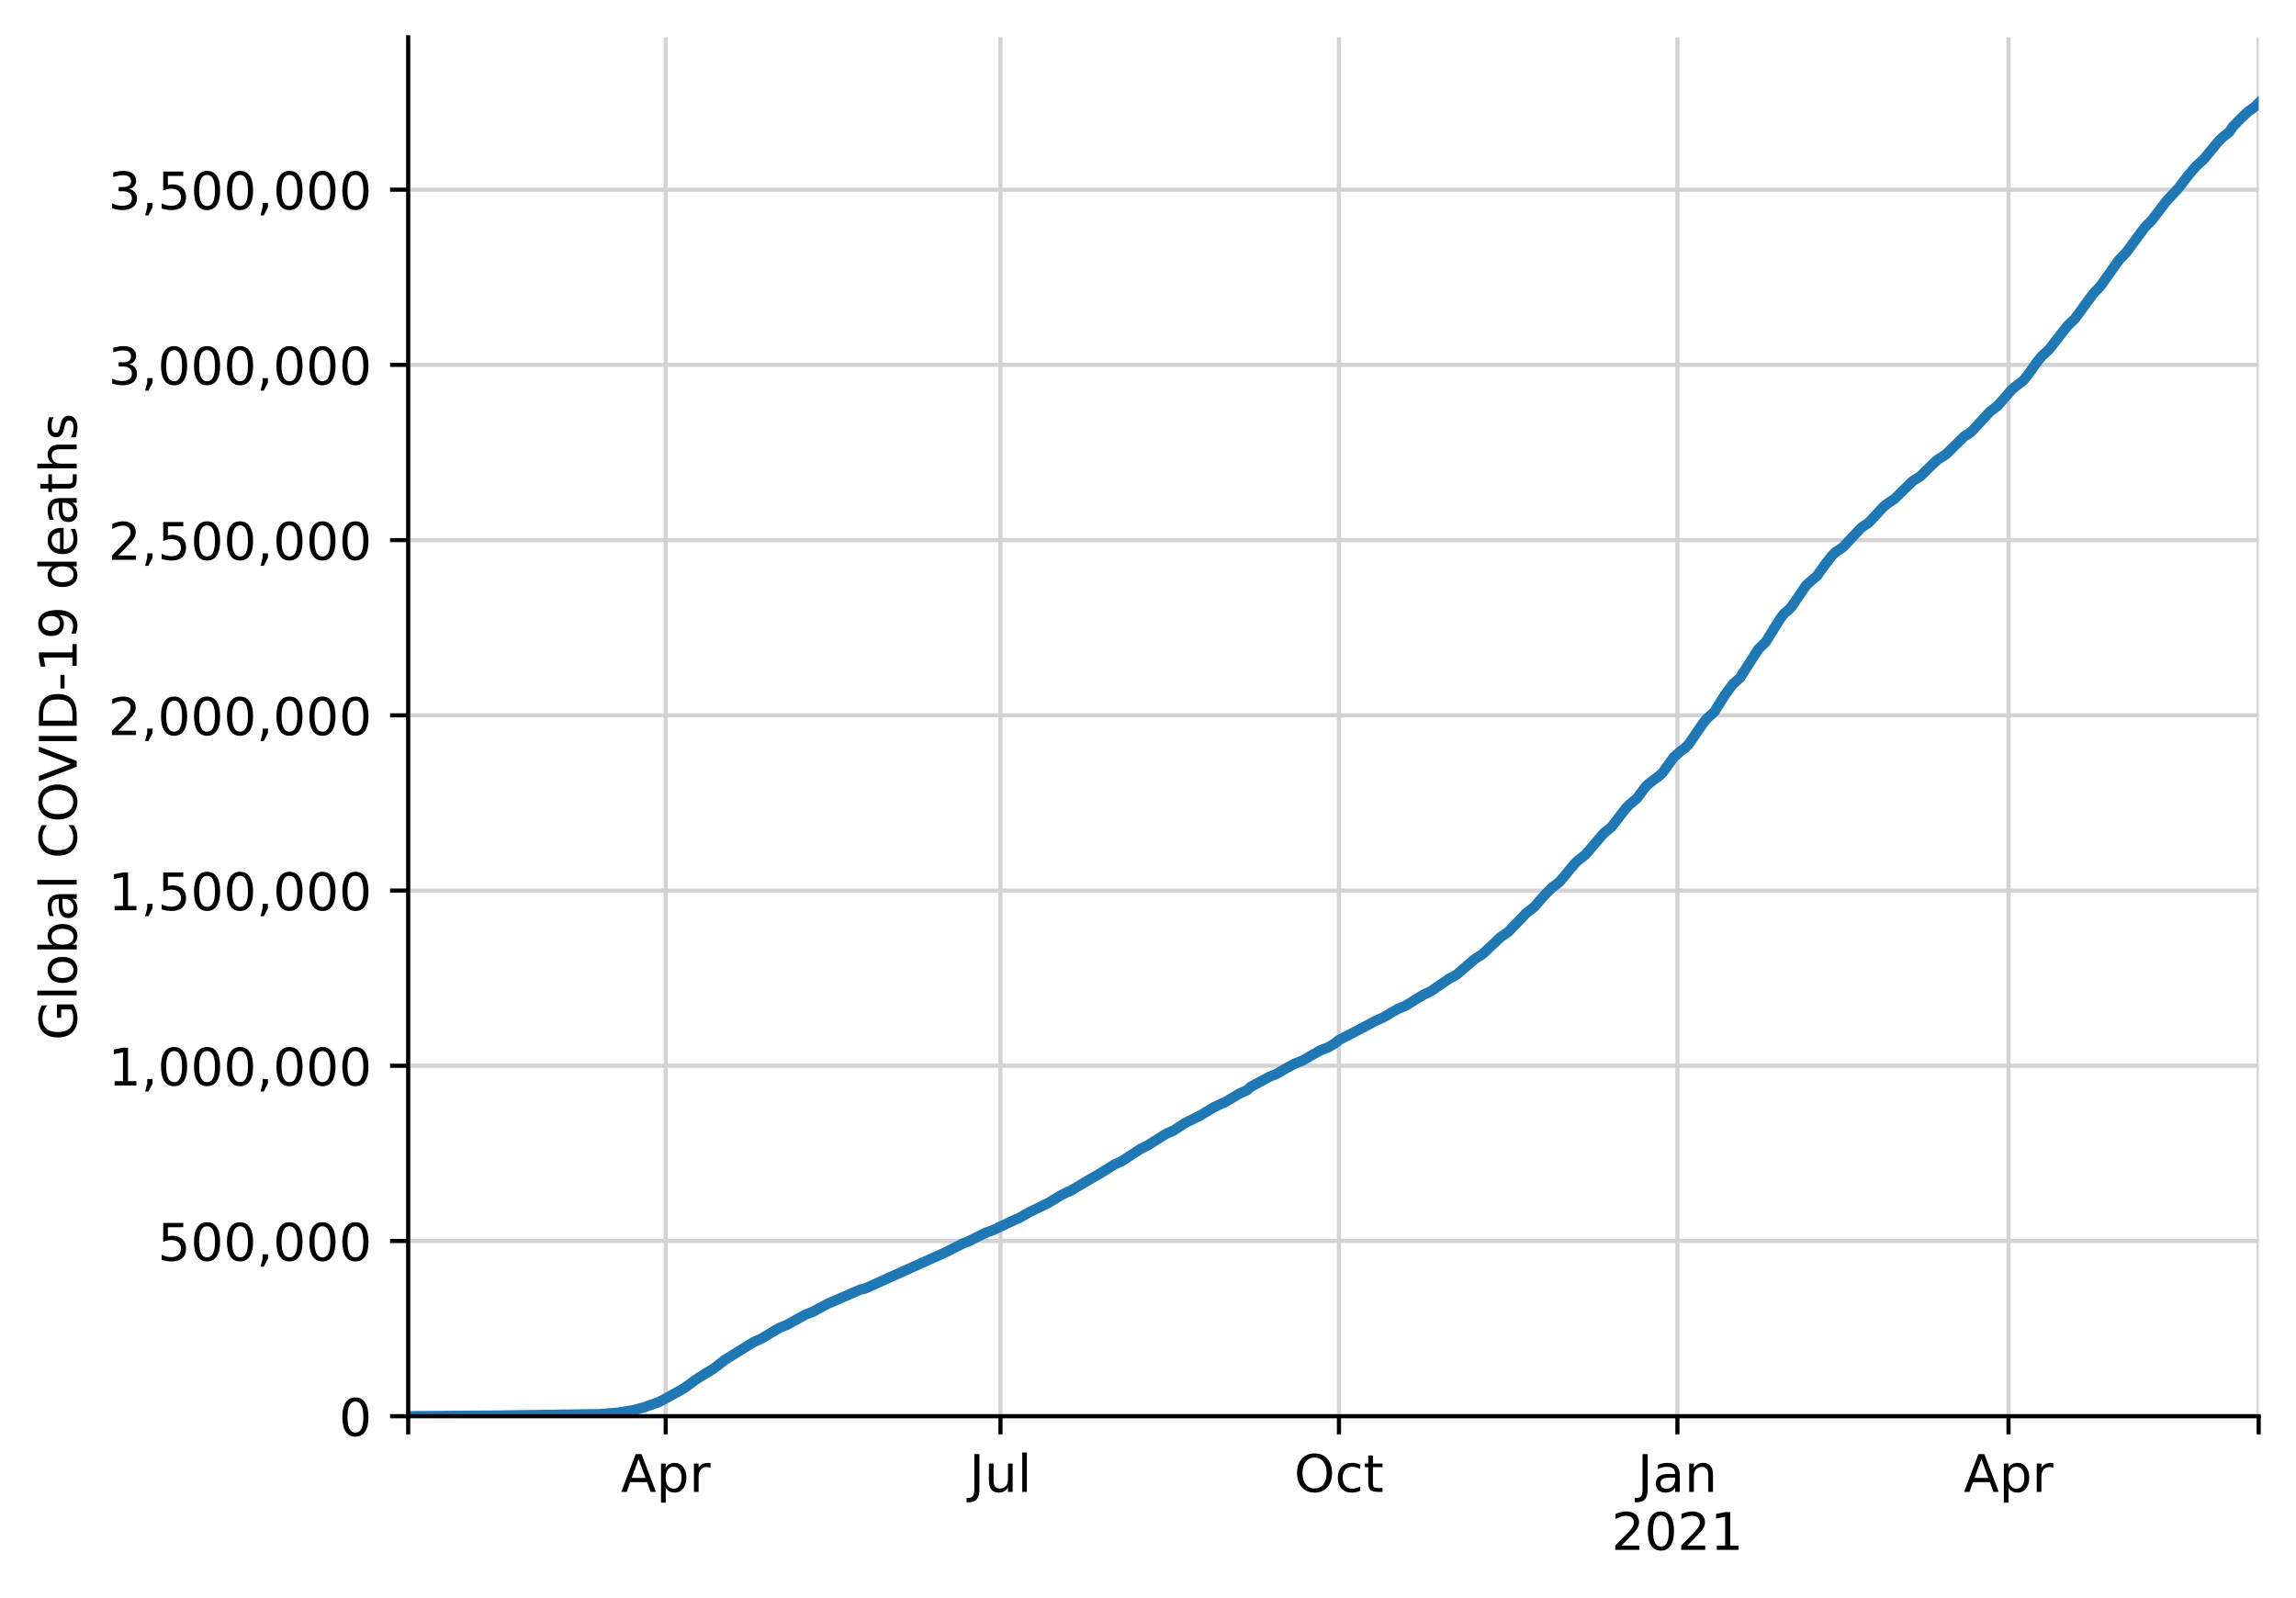
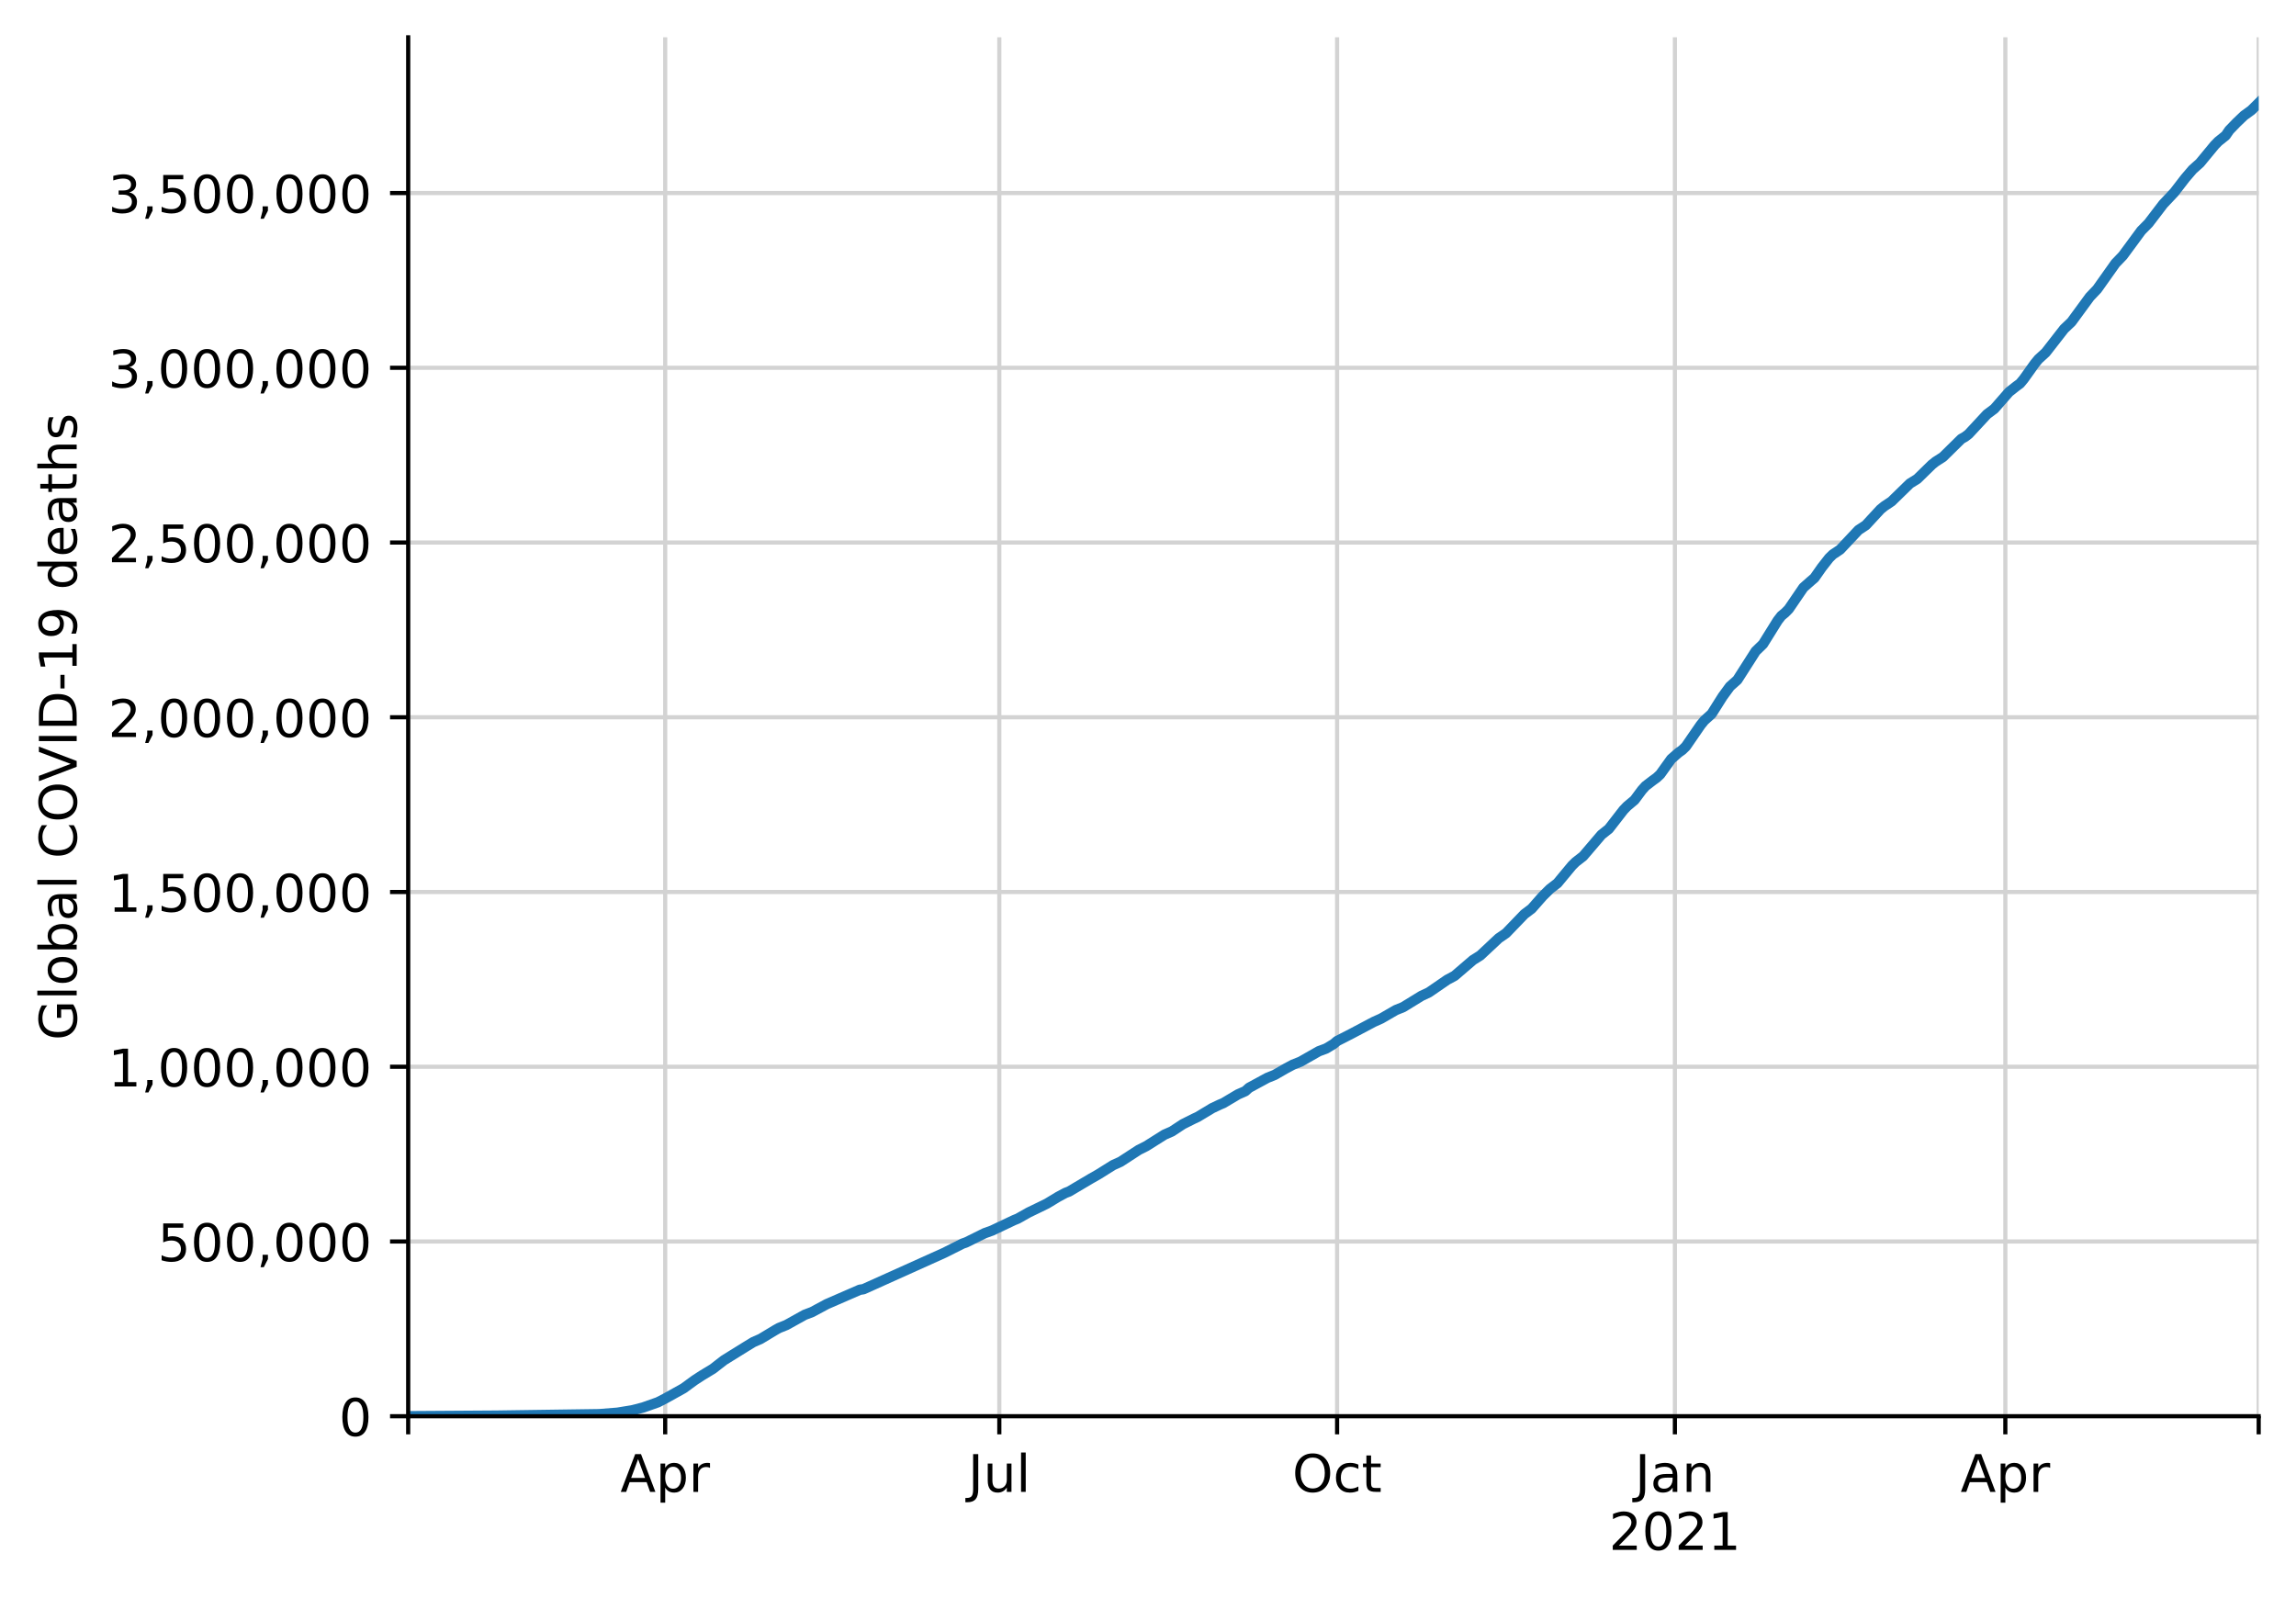
<svg xmlns="http://www.w3.org/2000/svg" xmlns:xlink="http://www.w3.org/1999/xlink" height="308.388pt" version="1.1" viewBox="0 0 443.092 308.388" width="443.092pt">
  <defs>
    <style type="text/css">
*{stroke-linecap:butt;stroke-linejoin:round;}
  </style>
  </defs>
  <g id="figure_1">
    <g id="patch_1">
      <path d="M 0 308.388  L 443.092 308.388  L 443.092 0  L 0 0  z " style="fill:#ffffff;" />
    </g>
    <g id="axes_1">
      <g id="patch_2">
        <path d="M 78.772 273.312  L 435.892 273.312  L 435.892 7.2  L 78.772 7.2  z " style="fill:#ffffff;" />
      </g>
      <g id="matplotlib.axis_1">
        <g id="xtick_1">
          <g id="line2d_1">
-             <path clip-path="url(#p81e57b62ba)" d="M 78.772 273.312  L 78.772 7.2  " style="fill:none;stroke:#d3d3d3;stroke-linecap:square;stroke-width:0.8;" />
+             <path clip-path="url(#p1e62fcdc2b)" d="M 78.772 273.312  L 78.772 7.2  " style="fill:none;stroke:#d3d3d3;stroke-linecap:square;stroke-width:0.8;" />
          </g>
          <g id="line2d_2">
            <defs>
-               <path d="M 0 0  L 0 3.5  " id="m5d0e4cf814" style="stroke:#000000;stroke-width:0.8;" />
-             </defs>
-             <g>
-               <use style="stroke:#000000;stroke-width:0.8;" x="78.772" xlink:href="#m5d0e4cf814" y="273.312" />
+               <path d="M 0 0  L 0 3.5  " id="m43e06d21a6" style="stroke:#000000;stroke-width:0.8;" />
+             </defs>
+             <g>
+               <use style="stroke:#000000;stroke-width:0.8;" x="78.772" xlink:href="#m43e06d21a6" y="273.312" />
            </g>
          </g>
        </g>
        <g id="xtick_2">
          <g id="line2d_3">
-             <path clip-path="url(#p81e57b62ba)" d="M 128.47 273.312  L 128.47 7.2  " style="fill:none;stroke:#d3d3d3;stroke-linecap:square;stroke-width:0.8;" />
+             <path clip-path="url(#p1e62fcdc2b)" d="M 128.372 273.312  L 128.372 7.2  " style="fill:none;stroke:#d3d3d3;stroke-linecap:square;stroke-width:0.8;" />
          </g>
          <g id="line2d_4">
            <g>
-               <use style="stroke:#000000;stroke-width:0.8;" x="128.47" xlink:href="#m5d0e4cf814" y="273.312" />
+               <use style="stroke:#000000;stroke-width:0.8;" x="128.372" xlink:href="#m43e06d21a6" y="273.312" />
            </g>
          </g>
          <g id="text_1">
            <defs>
              <path d="M 34.188 63.188  L 20.797 26.906  L 47.609 26.906  z M 28.609 72.906  L 39.797 72.906  L 67.578 0  L 57.328 0  L 50.688 18.703  L 17.828 18.703  L 11.188 0  L 0.781 0  z " id="DejaVuSans-65" />
              <path d="M 18.109 8.203  L 18.109 -20.797  L 9.078 -20.797  L 9.078 54.688  L 18.109 54.688  L 18.109 46.391  Q 20.953 51.266 25.266 53.625  Q 29.594 56 35.594 56  Q 45.562 56 51.781 48.094  Q 58.016 40.188 58.016 27.297  Q 58.016 14.406 51.781 6.484  Q 45.562 -1.422 35.594 -1.422  Q 29.594 -1.422 25.266 0.953  Q 20.953 3.328 18.109 8.203  z M 48.688 27.297  Q 48.688 37.203 44.609 42.844  Q 40.531 48.484 33.406 48.484  Q 26.266 48.484 22.188 42.844  Q 18.109 37.203 18.109 27.297  Q 18.109 17.391 22.188 11.75  Q 26.266 6.109 33.406 6.109  Q 40.531 6.109 44.609 11.75  Q 48.688 17.391 48.688 27.297  z " id="DejaVuSans-112" />
              <path d="M 41.109 46.297  Q 39.594 47.172 37.812 47.578  Q 36.031 48 33.891 48  Q 26.266 48 22.188 43.047  Q 18.109 38.094 18.109 28.812  L 18.109 0  L 9.078 0  L 9.078 54.688  L 18.109 54.688  L 18.109 46.188  Q 20.953 51.172 25.484 53.578  Q 30.031 56 36.531 56  Q 37.453 56 38.578 55.875  Q 39.703 55.766 41.062 55.516  z " id="DejaVuSans-114" />
            </defs>
-             <g transform="translate(119.8205 287.9104)scale(0.1 -0.1)">
+             <g transform="translate(119.7219 287.9104)scale(0.1 -0.1)">
              <use xlink:href="#DejaVuSans-65" />
              <use x="68.408" xlink:href="#DejaVuSans-112" />
              <use x="131.885" xlink:href="#DejaVuSans-114" />
            </g>
          </g>
        </g>
        <g id="xtick_3">
          <g id="line2d_5">
-             <path clip-path="url(#p81e57b62ba)" d="M 193.079 273.312  L 193.079 7.2  " style="fill:none;stroke:#d3d3d3;stroke-linecap:square;stroke-width:0.8;" />
+             <path clip-path="url(#p1e62fcdc2b)" d="M 192.852 273.312  L 192.852 7.2  " style="fill:none;stroke:#d3d3d3;stroke-linecap:square;stroke-width:0.8;" />
          </g>
          <g id="line2d_6">
            <g>
-               <use style="stroke:#000000;stroke-width:0.8;" x="193.079" xlink:href="#m5d0e4cf814" y="273.312" />
+               <use style="stroke:#000000;stroke-width:0.8;" x="192.852" xlink:href="#m43e06d21a6" y="273.312" />
            </g>
          </g>
          <g id="text_2">
            <defs>
              <path d="M 9.812 72.906  L 19.672 72.906  L 19.672 5.078  Q 19.672 -8.109 14.672 -14.062  Q 9.672 -20.016 -1.422 -20.016  L -5.172 -20.016  L -5.172 -11.719  L -2.094 -11.719  Q 4.438 -11.719 7.125 -8.047  Q 9.812 -4.391 9.812 5.078  z " id="DejaVuSans-74" />
              <path d="M 8.5 21.578  L 8.5 54.688  L 17.484 54.688  L 17.484 21.922  Q 17.484 14.156 20.5 10.266  Q 23.531 6.391 29.594 6.391  Q 36.859 6.391 41.078 11.031  Q 45.312 15.672 45.312 23.688  L 45.312 54.688  L 54.297 54.688  L 54.297 0  L 45.312 0  L 45.312 8.406  Q 42.047 3.422 37.719 1  Q 33.406 -1.422 27.688 -1.422  Q 18.266 -1.422 13.375 4.438  Q 8.5 10.297 8.5 21.578  z M 31.109 56  z " id="DejaVuSans-117" />
              <path d="M 9.422 75.984  L 18.406 75.984  L 18.406 0  L 9.422 0  z " id="DejaVuSans-108" />
            </defs>
-             <g transform="translate(187.0459 287.9104)scale(0.1 -0.1)">
+             <g transform="translate(186.8191 287.9104)scale(0.1 -0.1)">
              <use xlink:href="#DejaVuSans-74" />
              <use x="29.492" xlink:href="#DejaVuSans-117" />
              <use x="92.871" xlink:href="#DejaVuSans-108" />
            </g>
          </g>
        </g>
        <g id="xtick_4">
          <g id="line2d_7">
-             <path clip-path="url(#p81e57b62ba)" d="M 258.397 273.312  L 258.397 7.2  " style="fill:none;stroke:#d3d3d3;stroke-linecap:square;stroke-width:0.8;" />
+             <path clip-path="url(#p1e62fcdc2b)" d="M 258.04 273.312  L 258.04 7.2  " style="fill:none;stroke:#d3d3d3;stroke-linecap:square;stroke-width:0.8;" />
          </g>
          <g id="line2d_8">
            <g>
-               <use style="stroke:#000000;stroke-width:0.8;" x="258.397" xlink:href="#m5d0e4cf814" y="273.312" />
+               <use style="stroke:#000000;stroke-width:0.8;" x="258.04" xlink:href="#m43e06d21a6" y="273.312" />
            </g>
          </g>
          <g id="text_3">
            <defs>
              <path d="M 39.406 66.219  Q 28.656 66.219 22.328 58.203  Q 16.016 50.203 16.016 36.375  Q 16.016 22.609 22.328 14.594  Q 28.656 6.594 39.406 6.594  Q 50.141 6.594 56.422 14.594  Q 62.703 22.609 62.703 36.375  Q 62.703 50.203 56.422 58.203  Q 50.141 66.219 39.406 66.219  z M 39.406 74.219  Q 54.734 74.219 63.906 63.938  Q 73.094 53.656 73.094 36.375  Q 73.094 19.141 63.906 8.859  Q 54.734 -1.422 39.406 -1.422  Q 24.031 -1.422 14.812 8.828  Q 5.609 19.094 5.609 36.375  Q 5.609 53.656 14.812 63.938  Q 24.031 74.219 39.406 74.219  z " id="DejaVuSans-79" />
              <path d="M 48.781 52.594  L 48.781 44.188  Q 44.969 46.297 41.141 47.344  Q 37.312 48.391 33.406 48.391  Q 24.656 48.391 19.812 42.844  Q 14.984 37.312 14.984 27.297  Q 14.984 17.281 19.812 11.734  Q 24.656 6.203 33.406 6.203  Q 37.312 6.203 41.141 7.25  Q 44.969 8.297 48.781 10.406  L 48.781 2.094  Q 45.016 0.344 40.984 -0.531  Q 36.969 -1.422 32.422 -1.422  Q 20.062 -1.422 12.781 6.344  Q 5.516 14.109 5.516 27.297  Q 5.516 40.672 12.859 48.328  Q 20.219 56 33.016 56  Q 37.156 56 41.109 55.141  Q 45.062 54.297 48.781 52.594  z " id="DejaVuSans-99" />
              <path d="M 18.312 70.219  L 18.312 54.688  L 36.812 54.688  L 36.812 47.703  L 18.312 47.703  L 18.312 18.016  Q 18.312 11.328 20.141 9.422  Q 21.969 7.516 27.594 7.516  L 36.812 7.516  L 36.812 0  L 27.594 0  Q 17.188 0 13.234 3.875  Q 9.281 7.766 9.281 18.016  L 9.281 47.703  L 2.688 47.703  L 2.688 54.688  L 9.281 54.688  L 9.281 70.219  z " id="DejaVuSans-116" />
            </defs>
-             <g transform="translate(249.7515 287.9104)scale(0.1 -0.1)">
+             <g transform="translate(249.3951 287.9104)scale(0.1 -0.1)">
              <use xlink:href="#DejaVuSans-79" />
              <use x="78.711" xlink:href="#DejaVuSans-99" />
              <use x="133.691" xlink:href="#DejaVuSans-116" />
            </g>
          </g>
        </g>
        <g id="xtick_5">
          <g id="line2d_9">
-             <path clip-path="url(#p81e57b62ba)" d="M 323.715 273.312  L 323.715 7.2  " style="fill:none;stroke:#d3d3d3;stroke-linecap:square;stroke-width:0.8;" />
+             <path clip-path="url(#p1e62fcdc2b)" d="M 323.229 273.312  L 323.229 7.2  " style="fill:none;stroke:#d3d3d3;stroke-linecap:square;stroke-width:0.8;" />
          </g>
          <g id="line2d_10">
            <g>
-               <use style="stroke:#000000;stroke-width:0.8;" x="323.715" xlink:href="#m5d0e4cf814" y="273.312" />
+               <use style="stroke:#000000;stroke-width:0.8;" x="323.229" xlink:href="#m43e06d21a6" y="273.312" />
            </g>
          </g>
          <g id="text_4">
            <defs>
              <path d="M 34.281 27.484  Q 23.391 27.484 19.188 25  Q 14.984 22.516 14.984 16.5  Q 14.984 11.719 18.141 8.906  Q 21.297 6.109 26.703 6.109  Q 34.188 6.109 38.703 11.406  Q 43.219 16.703 43.219 25.484  L 43.219 27.484  z M 52.203 31.203  L 52.203 0  L 43.219 0  L 43.219 8.297  Q 40.141 3.328 35.547 0.953  Q 30.953 -1.422 24.312 -1.422  Q 15.922 -1.422 10.953 3.297  Q 6 8.016 6 15.922  Q 6 25.141 12.172 29.828  Q 18.359 34.516 30.609 34.516  L 43.219 34.516  L 43.219 35.406  Q 43.219 41.609 39.141 45  Q 35.062 48.391 27.688 48.391  Q 23 48.391 18.547 47.266  Q 14.109 46.141 10.016 43.891  L 10.016 52.203  Q 14.938 54.109 19.578 55.047  Q 24.219 56 28.609 56  Q 40.484 56 46.344 49.844  Q 52.203 43.703 52.203 31.203  z " id="DejaVuSans-97" />
              <path d="M 54.891 33.016  L 54.891 0  L 45.906 0  L 45.906 32.719  Q 45.906 40.484 42.875 44.328  Q 39.844 48.188 33.797 48.188  Q 26.516 48.188 22.312 43.547  Q 18.109 38.922 18.109 30.906  L 18.109 0  L 9.078 0  L 9.078 54.688  L 18.109 54.688  L 18.109 46.188  Q 21.344 51.125 25.703 53.562  Q 30.078 56 35.797 56  Q 45.219 56 50.047 50.172  Q 54.891 44.344 54.891 33.016  z " id="DejaVuSans-110" />
            </defs>
-             <g transform="translate(316.0072 287.9104)scale(0.1 -0.1)">
+             <g transform="translate(315.5212 287.9104)scale(0.1 -0.1)">
              <use xlink:href="#DejaVuSans-74" />
              <use x="29.492" xlink:href="#DejaVuSans-97" />
              <use x="90.771" xlink:href="#DejaVuSans-110" />
            </g>
            <defs>
              <path d="M 19.188 8.297  L 53.609 8.297  L 53.609 0  L 7.328 0  L 7.328 8.297  Q 12.938 14.109 22.625 23.891  Q 32.328 33.688 34.812 36.531  Q 39.547 41.844 41.422 45.531  Q 43.312 49.219 43.312 52.781  Q 43.312 58.594 39.234 62.25  Q 35.156 65.922 28.609 65.922  Q 23.969 65.922 18.812 64.312  Q 13.672 62.703 7.812 59.422  L 7.812 69.391  Q 13.766 71.781 18.938 73  Q 24.125 74.219 28.422 74.219  Q 39.75 74.219 46.484 68.547  Q 53.219 62.891 53.219 53.422  Q 53.219 48.922 51.531 44.891  Q 49.859 40.875 45.406 35.406  Q 44.188 33.984 37.641 27.219  Q 31.109 20.453 19.188 8.297  z " id="DejaVuSans-50" />
              <path d="M 31.781 66.406  Q 24.172 66.406 20.328 58.906  Q 16.5 51.422 16.5 36.375  Q 16.5 21.391 20.328 13.891  Q 24.172 6.391 31.781 6.391  Q 39.453 6.391 43.281 13.891  Q 47.125 21.391 47.125 36.375  Q 47.125 51.422 43.281 58.906  Q 39.453 66.406 31.781 66.406  z M 31.781 74.219  Q 44.047 74.219 50.516 64.516  Q 56.984 54.828 56.984 36.375  Q 56.984 17.969 50.516 8.266  Q 44.047 -1.422 31.781 -1.422  Q 19.531 -1.422 13.062 8.266  Q 6.594 17.969 6.594 36.375  Q 6.594 54.828 13.062 64.516  Q 19.531 74.219 31.781 74.219  z " id="DejaVuSans-48" />
              <path d="M 12.406 8.297  L 28.516 8.297  L 28.516 63.922  L 10.984 60.406  L 10.984 69.391  L 28.422 72.906  L 38.281 72.906  L 38.281 8.297  L 54.391 8.297  L 54.391 0  L 12.406 0  z " id="DejaVuSans-49" />
            </defs>
-             <g transform="translate(310.99 299.1082)scale(0.1 -0.1)">
+             <g transform="translate(310.504 299.1082)scale(0.1 -0.1)">
              <use xlink:href="#DejaVuSans-50" />
              <use x="63.623" xlink:href="#DejaVuSans-48" />
              <use x="127.246" xlink:href="#DejaVuSans-50" />
              <use x="190.869" xlink:href="#DejaVuSans-49" />
            </g>
          </g>
        </g>
        <g id="xtick_6">
          <g id="line2d_11">
-             <path clip-path="url(#p81e57b62ba)" d="M 387.613 273.312  L 387.613 7.2  " style="fill:none;stroke:#d3d3d3;stroke-linecap:square;stroke-width:0.8;" />
+             <path clip-path="url(#p1e62fcdc2b)" d="M 387 273.312  L 387 7.2  " style="fill:none;stroke:#d3d3d3;stroke-linecap:square;stroke-width:0.8;" />
          </g>
          <g id="line2d_12">
            <g>
-               <use style="stroke:#000000;stroke-width:0.8;" x="387.613" xlink:href="#m5d0e4cf814" y="273.312" />
+               <use style="stroke:#000000;stroke-width:0.8;" x="387" xlink:href="#m43e06d21a6" y="273.312" />
            </g>
          </g>
          <g id="text_5">
-             <g transform="translate(378.9632 287.9104)scale(0.1 -0.1)">
+             <g transform="translate(378.3504 287.9104)scale(0.1 -0.1)">
              <use xlink:href="#DejaVuSans-65" />
              <use x="68.408" xlink:href="#DejaVuSans-112" />
              <use x="131.885" xlink:href="#DejaVuSans-114" />
            </g>
          </g>
        </g>
        <g id="xtick_7">
          <g id="line2d_13">
-             <path clip-path="url(#p81e57b62ba)" d="M 435.892 273.312  L 435.892 7.2  " style="fill:none;stroke:#d3d3d3;stroke-linecap:square;stroke-width:0.8;" />
+             <path clip-path="url(#p1e62fcdc2b)" d="M 435.892 273.312  L 435.892 7.2  " style="fill:none;stroke:#d3d3d3;stroke-linecap:square;stroke-width:0.8;" />
          </g>
          <g id="line2d_14">
            <g>
-               <use style="stroke:#000000;stroke-width:0.8;" x="435.892" xlink:href="#m5d0e4cf814" y="273.312" />
+               <use style="stroke:#000000;stroke-width:0.8;" x="435.892" xlink:href="#m43e06d21a6" y="273.312" />
            </g>
          </g>
        </g>
      </g>
      <g id="matplotlib.axis_2">
        <g id="ytick_1">
          <g id="line2d_15">
-             <path clip-path="url(#p81e57b62ba)" d="M 78.772 273.312  L 435.892 273.312  " style="fill:none;stroke:#d3d3d3;stroke-linecap:square;stroke-width:0.8;" />
+             <path clip-path="url(#p1e62fcdc2b)" d="M 78.772 273.312  L 435.892 273.312  " style="fill:none;stroke:#d3d3d3;stroke-linecap:square;stroke-width:0.8;" />
          </g>
          <g id="line2d_16">
            <defs>
-               <path d="M 0 0  L -3.5 0  " id="mbde56fcc3f" style="stroke:#000000;stroke-width:0.8;" />
-             </defs>
-             <g>
-               <use style="stroke:#000000;stroke-width:0.8;" x="78.772" xlink:href="#mbde56fcc3f" y="273.312" />
+               <path d="M 0 0  L -3.5 0  " id="m26e973b51a" style="stroke:#000000;stroke-width:0.8;" />
+             </defs>
+             <g>
+               <use style="stroke:#000000;stroke-width:0.8;" x="78.772" xlink:href="#m26e973b51a" y="273.312" />
            </g>
          </g>
          <g id="text_6">
            <g transform="translate(65.40937 277.1112)scale(0.1 -0.1)">
              <use xlink:href="#DejaVuSans-48" />
            </g>
          </g>
        </g>
        <g id="ytick_2">
          <g id="line2d_17">
-             <path clip-path="url(#p81e57b62ba)" d="M 78.772 239.496  L 435.892 239.496  " style="fill:none;stroke:#d3d3d3;stroke-linecap:square;stroke-width:0.8;" />
+             <path clip-path="url(#p1e62fcdc2b)" d="M 78.772 239.59  L 435.892 239.59  " style="fill:none;stroke:#d3d3d3;stroke-linecap:square;stroke-width:0.8;" />
          </g>
          <g id="line2d_18">
            <g>
-               <use style="stroke:#000000;stroke-width:0.8;" x="78.772" xlink:href="#mbde56fcc3f" y="239.496" />
+               <use style="stroke:#000000;stroke-width:0.8;" x="78.772" xlink:href="#m26e973b51a" y="239.59" />
            </g>
          </g>
          <g id="text_7">
            <defs>
              <path d="M 10.797 72.906  L 49.516 72.906  L 49.516 64.594  L 19.828 64.594  L 19.828 46.734  Q 21.969 47.469 24.109 47.828  Q 26.266 48.188 28.422 48.188  Q 40.625 48.188 47.75 41.5  Q 54.891 34.812 54.891 23.391  Q 54.891 11.625 47.562 5.094  Q 40.234 -1.422 26.906 -1.422  Q 22.312 -1.422 17.547 -0.641  Q 12.797 0.141 7.719 1.703  L 7.719 11.625  Q 12.109 9.234 16.797 8.062  Q 21.484 6.891 26.703 6.891  Q 35.156 6.891 40.078 11.328  Q 45.016 15.766 45.016 23.391  Q 45.016 31 40.078 35.438  Q 35.156 39.891 26.703 39.891  Q 22.75 39.891 18.812 39.016  Q 14.891 38.141 10.797 36.281  z " id="DejaVuSans-53" />
              <path d="M 11.719 12.406  L 22.016 12.406  L 22.016 4  L 14.016 -11.625  L 7.719 -11.625  L 11.719 4  z " id="DejaVuSans-44" />
            </defs>
-             <g transform="translate(30.41875 243.2955)scale(0.1 -0.1)">
+             <g transform="translate(30.41875 243.3893)scale(0.1 -0.1)">
              <use xlink:href="#DejaVuSans-53" />
              <use x="63.623" xlink:href="#DejaVuSans-48" />
              <use x="127.246" xlink:href="#DejaVuSans-48" />
              <use x="190.869" xlink:href="#DejaVuSans-44" />
              <use x="222.656" xlink:href="#DejaVuSans-48" />
              <use x="286.279" xlink:href="#DejaVuSans-48" />
              <use x="349.902" xlink:href="#DejaVuSans-48" />
            </g>
          </g>
        </g>
        <g id="ytick_3">
          <g id="line2d_19">
-             <path clip-path="url(#p81e57b62ba)" d="M 78.772 205.681  L 435.892 205.681  " style="fill:none;stroke:#d3d3d3;stroke-linecap:square;stroke-width:0.8;" />
+             <path clip-path="url(#p1e62fcdc2b)" d="M 78.772 205.868  L 435.892 205.868  " style="fill:none;stroke:#d3d3d3;stroke-linecap:square;stroke-width:0.8;" />
          </g>
          <g id="line2d_20">
            <g>
-               <use style="stroke:#000000;stroke-width:0.8;" x="78.772" xlink:href="#mbde56fcc3f" y="205.681" />
+               <use style="stroke:#000000;stroke-width:0.8;" x="78.772" xlink:href="#m26e973b51a" y="205.868" />
            </g>
          </g>
          <g id="text_8">
-             <g transform="translate(20.87813 209.4798)scale(0.1 -0.1)">
+             <g transform="translate(20.87813 209.6673)scale(0.1 -0.1)">
              <use xlink:href="#DejaVuSans-49" />
              <use x="63.623" xlink:href="#DejaVuSans-44" />
              <use x="95.41" xlink:href="#DejaVuSans-48" />
              <use x="159.033" xlink:href="#DejaVuSans-48" />
              <use x="222.656" xlink:href="#DejaVuSans-48" />
              <use x="286.279" xlink:href="#DejaVuSans-44" />
              <use x="318.066" xlink:href="#DejaVuSans-48" />
              <use x="381.689" xlink:href="#DejaVuSans-48" />
              <use x="445.312" xlink:href="#DejaVuSans-48" />
            </g>
          </g>
        </g>
        <g id="ytick_4">
          <g id="line2d_21">
-             <path clip-path="url(#p81e57b62ba)" d="M 78.772 171.865  L 435.892 171.865  " style="fill:none;stroke:#d3d3d3;stroke-linecap:square;stroke-width:0.8;" />
+             <path clip-path="url(#p1e62fcdc2b)" d="M 78.772 172.146  L 435.892 172.146  " style="fill:none;stroke:#d3d3d3;stroke-linecap:square;stroke-width:0.8;" />
          </g>
          <g id="line2d_22">
            <g>
-               <use style="stroke:#000000;stroke-width:0.8;" x="78.772" xlink:href="#mbde56fcc3f" y="171.865" />
+               <use style="stroke:#000000;stroke-width:0.8;" x="78.772" xlink:href="#m26e973b51a" y="172.146" />
            </g>
          </g>
          <g id="text_9">
-             <g transform="translate(20.87813 175.6641)scale(0.1 -0.1)">
+             <g transform="translate(20.87813 175.9454)scale(0.1 -0.1)">
              <use xlink:href="#DejaVuSans-49" />
              <use x="63.623" xlink:href="#DejaVuSans-44" />
              <use x="95.41" xlink:href="#DejaVuSans-53" />
              <use x="159.033" xlink:href="#DejaVuSans-48" />
              <use x="222.656" xlink:href="#DejaVuSans-48" />
              <use x="286.279" xlink:href="#DejaVuSans-44" />
              <use x="318.066" xlink:href="#DejaVuSans-48" />
              <use x="381.689" xlink:href="#DejaVuSans-48" />
              <use x="445.312" xlink:href="#DejaVuSans-48" />
            </g>
          </g>
        </g>
        <g id="ytick_5">
          <g id="line2d_23">
-             <path clip-path="url(#p81e57b62ba)" d="M 78.772 138.049  L 435.892 138.049  " style="fill:none;stroke:#d3d3d3;stroke-linecap:square;stroke-width:0.8;" />
+             <path clip-path="url(#p1e62fcdc2b)" d="M 78.772 138.424  L 435.892 138.424  " style="fill:none;stroke:#d3d3d3;stroke-linecap:square;stroke-width:0.8;" />
          </g>
          <g id="line2d_24">
            <g>
-               <use style="stroke:#000000;stroke-width:0.8;" x="78.772" xlink:href="#mbde56fcc3f" y="138.049" />
+               <use style="stroke:#000000;stroke-width:0.8;" x="78.772" xlink:href="#m26e973b51a" y="138.424" />
            </g>
          </g>
          <g id="text_10">
-             <g transform="translate(20.87813 141.8484)scale(0.1 -0.1)">
+             <g transform="translate(20.87813 142.2234)scale(0.1 -0.1)">
              <use xlink:href="#DejaVuSans-50" />
              <use x="63.623" xlink:href="#DejaVuSans-44" />
              <use x="95.41" xlink:href="#DejaVuSans-48" />
              <use x="159.033" xlink:href="#DejaVuSans-48" />
              <use x="222.656" xlink:href="#DejaVuSans-48" />
              <use x="286.279" xlink:href="#DejaVuSans-44" />
              <use x="318.066" xlink:href="#DejaVuSans-48" />
              <use x="381.689" xlink:href="#DejaVuSans-48" />
              <use x="445.312" xlink:href="#DejaVuSans-48" />
            </g>
          </g>
        </g>
        <g id="ytick_6">
          <g id="line2d_25">
-             <path clip-path="url(#p81e57b62ba)" d="M 78.772 104.233  L 435.892 104.233  " style="fill:none;stroke:#d3d3d3;stroke-linecap:square;stroke-width:0.8;" />
+             <path clip-path="url(#p1e62fcdc2b)" d="M 78.772 104.702  L 435.892 104.702  " style="fill:none;stroke:#d3d3d3;stroke-linecap:square;stroke-width:0.8;" />
          </g>
          <g id="line2d_26">
            <g>
-               <use style="stroke:#000000;stroke-width:0.8;" x="78.772" xlink:href="#mbde56fcc3f" y="104.233" />
+               <use style="stroke:#000000;stroke-width:0.8;" x="78.772" xlink:href="#m26e973b51a" y="104.702" />
            </g>
          </g>
          <g id="text_11">
-             <g transform="translate(20.87813 108.0326)scale(0.1 -0.1)">
+             <g transform="translate(20.87813 108.5015)scale(0.1 -0.1)">
              <use xlink:href="#DejaVuSans-50" />
              <use x="63.623" xlink:href="#DejaVuSans-44" />
              <use x="95.41" xlink:href="#DejaVuSans-53" />
              <use x="159.033" xlink:href="#DejaVuSans-48" />
              <use x="222.656" xlink:href="#DejaVuSans-48" />
              <use x="286.279" xlink:href="#DejaVuSans-44" />
              <use x="318.066" xlink:href="#DejaVuSans-48" />
              <use x="381.689" xlink:href="#DejaVuSans-48" />
              <use x="445.312" xlink:href="#DejaVuSans-48" />
            </g>
          </g>
        </g>
        <g id="ytick_7">
          <g id="line2d_27">
-             <path clip-path="url(#p81e57b62ba)" d="M 78.772 70.418  L 435.892 70.418  " style="fill:none;stroke:#d3d3d3;stroke-linecap:square;stroke-width:0.8;" />
+             <path clip-path="url(#p1e62fcdc2b)" d="M 78.772 70.98  L 435.892 70.98  " style="fill:none;stroke:#d3d3d3;stroke-linecap:square;stroke-width:0.8;" />
          </g>
          <g id="line2d_28">
            <g>
-               <use style="stroke:#000000;stroke-width:0.8;" x="78.772" xlink:href="#mbde56fcc3f" y="70.418" />
+               <use style="stroke:#000000;stroke-width:0.8;" x="78.772" xlink:href="#m26e973b51a" y="70.98" />
            </g>
          </g>
          <g id="text_12">
            <defs>
              <path d="M 40.578 39.312  Q 47.656 37.797 51.625 33  Q 55.609 28.219 55.609 21.188  Q 55.609 10.406 48.188 4.484  Q 40.766 -1.422 27.094 -1.422  Q 22.516 -1.422 17.656 -0.516  Q 12.797 0.391 7.625 2.203  L 7.625 11.719  Q 11.719 9.328 16.594 8.109  Q 21.484 6.891 26.812 6.891  Q 36.078 6.891 40.938 10.547  Q 45.797 14.203 45.797 21.188  Q 45.797 27.641 41.281 31.266  Q 36.766 34.906 28.719 34.906  L 20.219 34.906  L 20.219 43.016  L 29.109 43.016  Q 36.375 43.016 40.234 45.922  Q 44.094 48.828 44.094 54.297  Q 44.094 59.906 40.109 62.906  Q 36.141 65.922 28.719 65.922  Q 24.656 65.922 20.016 65.031  Q 15.375 64.156 9.812 62.312  L 9.812 71.094  Q 15.438 72.656 20.344 73.438  Q 25.25 74.219 29.594 74.219  Q 40.828 74.219 47.359 69.109  Q 53.906 64.016 53.906 55.328  Q 53.906 49.266 50.438 45.094  Q 46.969 40.922 40.578 39.312  z " id="DejaVuSans-51" />
            </defs>
-             <g transform="translate(20.87813 74.21693)scale(0.1 -0.1)">
+             <g transform="translate(20.87813 74.77954)scale(0.1 -0.1)">
              <use xlink:href="#DejaVuSans-51" />
              <use x="63.623" xlink:href="#DejaVuSans-44" />
              <use x="95.41" xlink:href="#DejaVuSans-48" />
              <use x="159.033" xlink:href="#DejaVuSans-48" />
              <use x="222.656" xlink:href="#DejaVuSans-48" />
              <use x="286.279" xlink:href="#DejaVuSans-44" />
              <use x="318.066" xlink:href="#DejaVuSans-48" />
              <use x="381.689" xlink:href="#DejaVuSans-48" />
              <use x="445.312" xlink:href="#DejaVuSans-48" />
            </g>
          </g>
        </g>
        <g id="ytick_8">
          <g id="line2d_29">
-             <path clip-path="url(#p81e57b62ba)" d="M 78.772 36.602  L 435.892 36.602  " style="fill:none;stroke:#d3d3d3;stroke-linecap:square;stroke-width:0.8;" />
+             <path clip-path="url(#p1e62fcdc2b)" d="M 78.772 37.258  L 435.892 37.258  " style="fill:none;stroke:#d3d3d3;stroke-linecap:square;stroke-width:0.8;" />
          </g>
          <g id="line2d_30">
            <g>
-               <use style="stroke:#000000;stroke-width:0.8;" x="78.772" xlink:href="#mbde56fcc3f" y="36.602" />
+               <use style="stroke:#000000;stroke-width:0.8;" x="78.772" xlink:href="#m26e973b51a" y="37.258" />
            </g>
          </g>
          <g id="text_13">
-             <g transform="translate(20.87813 40.40122)scale(0.1 -0.1)">
+             <g transform="translate(20.87813 41.05759)scale(0.1 -0.1)">
              <use xlink:href="#DejaVuSans-51" />
              <use x="63.623" xlink:href="#DejaVuSans-44" />
              <use x="95.41" xlink:href="#DejaVuSans-53" />
              <use x="159.033" xlink:href="#DejaVuSans-48" />
              <use x="222.656" xlink:href="#DejaVuSans-48" />
              <use x="286.279" xlink:href="#DejaVuSans-44" />
              <use x="318.066" xlink:href="#DejaVuSans-48" />
              <use x="381.689" xlink:href="#DejaVuSans-48" />
              <use x="445.312" xlink:href="#DejaVuSans-48" />
            </g>
          </g>
        </g>
        <g id="text_14">
          <defs>
            <path d="M 59.516 10.406  L 59.516 29.984  L 43.406 29.984  L 43.406 38.094  L 69.281 38.094  L 69.281 6.781  Q 63.578 2.734 56.688 0.656  Q 49.812 -1.422 42 -1.422  Q 24.906 -1.422 15.25 8.562  Q 5.609 18.562 5.609 36.375  Q 5.609 54.25 15.25 64.234  Q 24.906 74.219 42 74.219  Q 49.125 74.219 55.547 72.453  Q 61.969 70.703 67.391 67.281  L 67.391 56.781  Q 61.922 61.422 55.766 63.766  Q 49.609 66.109 42.828 66.109  Q 29.438 66.109 22.719 58.641  Q 16.016 51.172 16.016 36.375  Q 16.016 21.625 22.719 14.156  Q 29.438 6.688 42.828 6.688  Q 48.047 6.688 52.141 7.594  Q 56.25 8.5 59.516 10.406  z " id="DejaVuSans-71" />
            <path d="M 30.609 48.391  Q 23.391 48.391 19.188 42.75  Q 14.984 37.109 14.984 27.297  Q 14.984 17.484 19.156 11.844  Q 23.344 6.203 30.609 6.203  Q 37.797 6.203 41.984 11.859  Q 46.188 17.531 46.188 27.297  Q 46.188 37.016 41.984 42.703  Q 37.797 48.391 30.609 48.391  z M 30.609 56  Q 42.328 56 49.016 48.375  Q 55.719 40.766 55.719 27.297  Q 55.719 13.875 49.016 6.219  Q 42.328 -1.422 30.609 -1.422  Q 18.844 -1.422 12.172 6.219  Q 5.516 13.875 5.516 27.297  Q 5.516 40.766 12.172 48.375  Q 18.844 56 30.609 56  z " id="DejaVuSans-111" />
            <path d="M 48.688 27.297  Q 48.688 37.203 44.609 42.844  Q 40.531 48.484 33.406 48.484  Q 26.266 48.484 22.188 42.844  Q 18.109 37.203 18.109 27.297  Q 18.109 17.391 22.188 11.75  Q 26.266 6.109 33.406 6.109  Q 40.531 6.109 44.609 11.75  Q 48.688 17.391 48.688 27.297  z M 18.109 46.391  Q 20.953 51.266 25.266 53.625  Q 29.594 56 35.594 56  Q 45.562 56 51.781 48.094  Q 58.016 40.188 58.016 27.297  Q 58.016 14.406 51.781 6.484  Q 45.562 -1.422 35.594 -1.422  Q 29.594 -1.422 25.266 0.953  Q 20.953 3.328 18.109 8.203  L 18.109 0  L 9.078 0  L 9.078 75.984  L 18.109 75.984  z " id="DejaVuSans-98" />
            <path id="DejaVuSans-32" />
            <path d="M 64.406 67.281  L 64.406 56.891  Q 59.422 61.531 53.781 63.812  Q 48.141 66.109 41.797 66.109  Q 29.297 66.109 22.656 58.469  Q 16.016 50.828 16.016 36.375  Q 16.016 21.969 22.656 14.328  Q 29.297 6.688 41.797 6.688  Q 48.141 6.688 53.781 8.984  Q 59.422 11.281 64.406 15.922  L 64.406 5.609  Q 59.234 2.094 53.438 0.328  Q 47.656 -1.422 41.219 -1.422  Q 24.656 -1.422 15.125 8.703  Q 5.609 18.844 5.609 36.375  Q 5.609 53.953 15.125 64.078  Q 24.656 74.219 41.219 74.219  Q 47.75 74.219 53.531 72.484  Q 59.328 70.75 64.406 67.281  z " id="DejaVuSans-67" />
            <path d="M 28.609 0  L 0.781 72.906  L 11.078 72.906  L 34.188 11.531  L 57.328 72.906  L 67.578 72.906  L 39.797 0  z " id="DejaVuSans-86" />
            <path d="M 9.812 72.906  L 19.672 72.906  L 19.672 0  L 9.812 0  z " id="DejaVuSans-73" />
            <path d="M 19.672 64.797  L 19.672 8.109  L 31.594 8.109  Q 46.688 8.109 53.688 14.938  Q 60.688 21.781 60.688 36.531  Q 60.688 51.172 53.688 57.984  Q 46.688 64.797 31.594 64.797  z M 9.812 72.906  L 30.078 72.906  Q 51.266 72.906 61.172 64.094  Q 71.094 55.281 71.094 36.531  Q 71.094 17.672 61.125 8.828  Q 51.172 0 30.078 0  L 9.812 0  z " id="DejaVuSans-68" />
            <path d="M 4.891 31.391  L 31.203 31.391  L 31.203 23.391  L 4.891 23.391  z " id="DejaVuSans-45" />
            <path d="M 10.984 1.516  L 10.984 10.5  Q 14.703 8.734 18.5 7.812  Q 22.312 6.891 25.984 6.891  Q 35.75 6.891 40.891 13.453  Q 46.047 20.016 46.781 33.406  Q 43.953 29.203 39.594 26.953  Q 35.25 24.703 29.984 24.703  Q 19.047 24.703 12.672 31.312  Q 6.297 37.938 6.297 49.422  Q 6.297 60.641 12.938 67.422  Q 19.578 74.219 30.609 74.219  Q 43.266 74.219 49.922 64.516  Q 56.594 54.828 56.594 36.375  Q 56.594 19.141 48.406 8.859  Q 40.234 -1.422 26.422 -1.422  Q 22.703 -1.422 18.891 -0.688  Q 15.094 0.047 10.984 1.516  z M 30.609 32.422  Q 37.25 32.422 41.125 36.953  Q 45.016 41.5 45.016 49.422  Q 45.016 57.281 41.125 61.844  Q 37.25 66.406 30.609 66.406  Q 23.969 66.406 20.094 61.844  Q 16.219 57.281 16.219 49.422  Q 16.219 41.5 20.094 36.953  Q 23.969 32.422 30.609 32.422  z " id="DejaVuSans-57" />
            <path d="M 45.406 46.391  L 45.406 75.984  L 54.391 75.984  L 54.391 0  L 45.406 0  L 45.406 8.203  Q 42.578 3.328 38.25 0.953  Q 33.938 -1.422 27.875 -1.422  Q 17.969 -1.422 11.734 6.484  Q 5.516 14.406 5.516 27.297  Q 5.516 40.188 11.734 48.094  Q 17.969 56 27.875 56  Q 33.938 56 38.25 53.625  Q 42.578 51.266 45.406 46.391  z M 14.797 27.297  Q 14.797 17.391 18.875 11.75  Q 22.953 6.109 30.078 6.109  Q 37.203 6.109 41.297 11.75  Q 45.406 17.391 45.406 27.297  Q 45.406 37.203 41.297 42.844  Q 37.203 48.484 30.078 48.484  Q 22.953 48.484 18.875 42.844  Q 14.797 37.203 14.797 27.297  z " id="DejaVuSans-100" />
            <path d="M 56.203 29.594  L 56.203 25.203  L 14.891 25.203  Q 15.484 15.922 20.484 11.062  Q 25.484 6.203 34.422 6.203  Q 39.594 6.203 44.453 7.469  Q 49.312 8.734 54.109 11.281  L 54.109 2.781  Q 49.266 0.734 44.188 -0.344  Q 39.109 -1.422 33.891 -1.422  Q 20.797 -1.422 13.156 6.188  Q 5.516 13.812 5.516 26.812  Q 5.516 40.234 12.766 48.109  Q 20.016 56 32.328 56  Q 43.359 56 49.781 48.891  Q 56.203 41.797 56.203 29.594  z M 47.219 32.234  Q 47.125 39.594 43.094 43.984  Q 39.062 48.391 32.422 48.391  Q 24.906 48.391 20.391 44.141  Q 15.875 39.891 15.188 32.172  z " id="DejaVuSans-101" />
            <path d="M 54.891 33.016  L 54.891 0  L 45.906 0  L 45.906 32.719  Q 45.906 40.484 42.875 44.328  Q 39.844 48.188 33.797 48.188  Q 26.516 48.188 22.312 43.547  Q 18.109 38.922 18.109 30.906  L 18.109 0  L 9.078 0  L 9.078 75.984  L 18.109 75.984  L 18.109 46.188  Q 21.344 51.125 25.703 53.562  Q 30.078 56 35.797 56  Q 45.219 56 50.047 50.172  Q 54.891 44.344 54.891 33.016  z " id="DejaVuSans-104" />
            <path d="M 44.281 53.078  L 44.281 44.578  Q 40.484 46.531 36.375 47.5  Q 32.281 48.484 27.875 48.484  Q 21.188 48.484 17.844 46.438  Q 14.5 44.391 14.5 40.281  Q 14.5 37.156 16.891 35.375  Q 19.281 33.594 26.516 31.984  L 29.594 31.297  Q 39.156 29.25 43.188 25.516  Q 47.219 21.781 47.219 15.094  Q 47.219 7.469 41.188 3.016  Q 35.156 -1.422 24.609 -1.422  Q 20.219 -1.422 15.453 -0.562  Q 10.688 0.297 5.422 2  L 5.422 11.281  Q 10.406 8.688 15.234 7.391  Q 20.062 6.109 24.812 6.109  Q 31.156 6.109 34.562 8.281  Q 37.984 10.453 37.984 14.406  Q 37.984 18.062 35.516 20.016  Q 33.062 21.969 24.703 23.781  L 21.578 24.516  Q 13.234 26.266 9.516 29.906  Q 5.812 33.547 5.812 39.891  Q 5.812 47.609 11.281 51.797  Q 16.75 56 26.812 56  Q 31.781 56 36.172 55.266  Q 40.578 54.547 44.281 53.078  z " id="DejaVuSans-115" />
          </defs>
          <g transform="translate(14.79844 200.7708)rotate(-90)scale(0.1 -0.1)">
            <use xlink:href="#DejaVuSans-71" />
            <use x="77.49" xlink:href="#DejaVuSans-108" />
            <use x="105.273" xlink:href="#DejaVuSans-111" />
            <use x="166.455" xlink:href="#DejaVuSans-98" />
            <use x="229.932" xlink:href="#DejaVuSans-97" />
            <use x="291.211" xlink:href="#DejaVuSans-108" />
            <use x="318.994" xlink:href="#DejaVuSans-32" />
            <use x="350.781" xlink:href="#DejaVuSans-67" />
            <use x="420.605" xlink:href="#DejaVuSans-79" />
            <use x="499.301" xlink:href="#DejaVuSans-86" />
            <use x="567.709" xlink:href="#DejaVuSans-73" />
            <use x="597.201" xlink:href="#DejaVuSans-68" />
            <use x="674.203" xlink:href="#DejaVuSans-45" />
            <use x="710.287" xlink:href="#DejaVuSans-49" />
            <use x="773.91" xlink:href="#DejaVuSans-57" />
            <use x="837.533" xlink:href="#DejaVuSans-32" />
            <use x="869.32" xlink:href="#DejaVuSans-100" />
            <use x="932.797" xlink:href="#DejaVuSans-101" />
            <use x="994.32" xlink:href="#DejaVuSans-97" />
            <use x="1055.6" xlink:href="#DejaVuSans-116" />
            <use x="1094.809" xlink:href="#DejaVuSans-104" />
            <use x="1158.188" xlink:href="#DejaVuSans-115" />
          </g>
        </g>
      </g>
      <g id="line2d_31">
-         <path clip-path="url(#p81e57b62ba)" d="M 78.772 273.311  L 95.811 273.199  L 115.691 272.917  L 119.241 272.635  L 122.081 272.172  L 124.211 271.62  L 127.051 270.616  L 128.47 269.886  L 132.02 267.909  L 134.15 266.352  L 135.57 265.426  L 137.7 264.136  L 139.83 262.479  L 144.09 259.833  L 145.51 258.967  L 146.93 258.341  L 149.77 256.628  L 150.48 256.234  L 151.9 255.663  L 155.45 253.688  L 156.87 253.15  L 159.71 251.622  L 166.099 248.838  L 166.809 248.729  L 182.429 241.691  L 185.979 239.908  L 186.689 239.655  L 190.239 237.895  L 191.659 237.385  L 195.919 235.366  L 196.629 235.079  L 198.759 233.878  L 200.888 232.849  L 202.308 232.15  L 204.438 230.859  L 205.858 230.098  L 206.568 229.826  L 210.828 227.302  L 212.248 226.494  L 215.088 224.714  L 216.508 224.074  L 220.058 221.764  L 221.478 221.052  L 225.028 218.817  L 226.448 218.198  L 228.578 216.794  L 230.708 215.725  L 231.418 215.399  L 234.258 213.688  L 235.677 213.016  L 236.387 212.72  L 239.227 211.029  L 240.647 210.404  L 241.357 209.757  L 242.777 208.987  L 244.907 207.83  L 246.327 207.256  L 248.457 206.027  L 249.877 205.269  L 251.297 204.709  L 254.847 202.684  L 256.267 202.155  L 257.687 201.302  L 258.397 200.706  L 261.237 199.252  L 265.497 196.995  L 266.917 196.356  L 269.757 194.712  L 271.176 194.136  L 274.726 191.954  L 276.146 191.291  L 279.696 188.848  L 281.116 188.087  L 284.666 185.037  L 286.086 184.144  L 289.636 180.818  L 291.056 179.842  L 294.606 176.154  L 296.026 175.081  L 298.156 172.654  L 299.576 171.256  L 300.996 170.162  L 303.836 166.738  L 304.546 166.043  L 305.966 164.943  L 309.515 160.783  L 310.935 159.651  L 313.775 155.99  L 314.485 155.253  L 315.905 154.064  L 317.325 152.151  L 318.035 151.357  L 319.455 150.268  L 320.165 149.757  L 320.875 149.095  L 323.005 146.13  L 324.425 144.885  L 325.135 144.381  L 325.845 143.687  L 328.685 139.559  L 329.395 138.679  L 330.815 137.399  L 332.945 134.027  L 334.365 132.085  L 335.785 130.823  L 339.335 125.266  L 340.755 123.888  L 343.594 119.327  L 344.304 118.411  L 345.014 117.833  L 345.724 117.11  L 348.564 112.949  L 349.984 111.693  L 350.694 111.085  L 352.114 109.059  L 353.534 107.242  L 354.244 106.543  L 355.664 105.596  L 359.214 101.816  L 360.634 100.881  L 363.474 97.805  L 364.184 97.221  L 365.604 96.274  L 369.154 92.813  L 370.574 91.934  L 373.414 89.157  L 374.124 88.587  L 375.544 87.679  L 379.093 84.181  L 379.803 83.784  L 380.513 83.241  L 384.063 79.41  L 385.483 78.348  L 388.323 75.098  L 389.743 73.981  L 390.453 73.459  L 391.163 72.605  L 393.293 69.625  L 394.003 68.755  L 395.423 67.452  L 398.973 62.892  L 400.393 61.543  L 403.943 56.698  L 405.363 55.204  L 408.913 50.195  L 410.333 48.719  L 413.882 43.896  L 415.302 42.454  L 418.142 38.734  L 419.562 37.23  L 420.272 36.472  L 422.402 33.712  L 423.822 32.052  L 425.242 30.781  L 428.082 27.337  L 428.792 26.609  L 430.212 25.471  L 430.922 24.434  L 432.342 22.965  L 433.762 21.606  L 435.182 20.576  L 435.892 19.872  L 435.892 19.872  " style="fill:none;stroke:#1f77b4;stroke-linecap:square;stroke-width:2;" />
+         <path clip-path="url(#p1e62fcdc2b)" d="M 78.772 273.311  L 95.778 273.2  L 115.618 272.918  L 119.16 272.637  L 121.995 272.175  L 124.12 271.625  L 126.955 270.623  L 128.372 269.896  L 131.915 267.924  L 134.04 266.371  L 135.458 265.448  L 137.583 264.162  L 139.709 262.51  L 143.96 259.871  L 145.378 259.007  L 146.795 258.383  L 149.629 256.674  L 150.338 256.281  L 151.755 255.712  L 155.298 253.742  L 156.715 253.206  L 159.549 251.682  L 165.926 248.906  L 166.635 248.797  L 182.223 241.779  L 185.766 240.001  L 186.475 239.749  L 190.018 237.994  L 191.435 237.485  L 195.686 235.471  L 196.395 235.185  L 198.52 233.987  L 200.646 232.961  L 202.063 232.264  L 204.189 230.977  L 205.606 230.218  L 206.315 229.947  L 210.566 227.43  L 211.983 226.624  L 214.818 224.849  L 216.235 224.21  L 219.778 221.907  L 221.195 221.197  L 224.738 218.968  L 226.155 218.35  L 228.28 216.951  L 230.406 215.885  L 231.115 215.559  L 233.949 213.854  L 235.366 213.183  L 236.075 212.888  L 238.909 211.201  L 240.326 210.579  L 241.035 209.933  L 242.452 209.165  L 244.578 208.011  L 245.995 207.439  L 248.12 206.214  L 249.538 205.458  L 250.955 204.899  L 254.498 202.88  L 255.915 202.352  L 257.332 201.502  L 258.04 200.908  L 260.875 199.457  L 265.126 197.206  L 266.543 196.57  L 269.378 194.93  L 270.795 194.356  L 274.338 192.18  L 275.755 191.518  L 279.298 189.083  L 280.715 188.323  L 284.258 185.282  L 285.675 184.392  L 289.218 181.075  L 290.635 180.101  L 294.178 176.423  L 295.595 175.353  L 297.72 172.933  L 299.138 171.539  L 300.555 170.448  L 303.389 167.034  L 304.098 166.341  L 305.515 165.244  L 309.058 161.095  L 310.475 159.966  L 313.309 156.315  L 314.018 155.58  L 315.435 154.394  L 316.852 152.487  L 317.56 151.695  L 318.978 150.609  L 319.686 150.1  L 320.395 149.44  L 322.52 146.483  L 323.938 145.241  L 324.646 144.739  L 325.355 144.046  L 328.189 139.93  L 328.898 139.052  L 330.315 137.776  L 332.44 134.413  L 333.858 132.476  L 335.275 131.218  L 338.818 125.677  L 340.235 124.303  L 343.069 119.754  L 343.778 118.841  L 344.486 118.264  L 345.195 117.543  L 348.029 113.394  L 349.446 112.141  L 350.155 111.535  L 351.572 109.514  L 352.989 107.702  L 353.698 107.005  L 355.115 106.061  L 358.658 102.291  L 360.075 101.359  L 362.909 98.291  L 363.618 97.709  L 365.035 96.765  L 368.578 93.313  L 369.995 92.436  L 372.829 89.667  L 373.538 89.099  L 374.955 88.194  L 378.498 84.705  L 379.206 84.31  L 379.915 83.768  L 383.458 79.948  L 384.875 78.888  L 387.709 75.648  L 389.126 74.534  L 389.835 74.013  L 390.543 73.162  L 392.669 70.19  L 393.378 69.322  L 394.795 68.023  L 398.338 63.476  L 399.755 62.13  L 403.298 57.298  L 404.715 55.809  L 408.258 50.814  L 409.675 49.342  L 413.218 44.532  L 414.635 43.094  L 417.469 39.385  L 418.886 37.884  L 419.595 37.129  L 421.72 34.376  L 423.138 32.721  L 424.555 31.453  L 427.389 28.02  L 428.098 27.293  L 429.515 26.159  L 430.223 25.124  L 431.64 23.66  L 433.058 22.304  L 434.475 21.277  L 435.892 19.872  L 435.892 19.872  " style="fill:none;stroke:#1f77b4;stroke-linecap:square;stroke-width:2;" />
      </g>
      <g id="patch_3">
        <path d="M 78.772 273.312  L 78.772 7.2  " style="fill:none;stroke:#000000;stroke-linecap:square;stroke-linejoin:miter;stroke-width:0.8;" />
      </g>
      <g id="patch_4">
        <path d="M 78.772 273.312  L 435.892 273.312  " style="fill:none;stroke:#000000;stroke-linecap:square;stroke-linejoin:miter;stroke-width:0.8;" />
      </g>
    </g>
  </g>
  <defs>
-     <clipPath id="p81e57b62ba">
+     <clipPath id="p1e62fcdc2b">
      <rect height="266.112" width="357.12" x="78.772" y="7.2" />
    </clipPath>
  </defs>
</svg>
